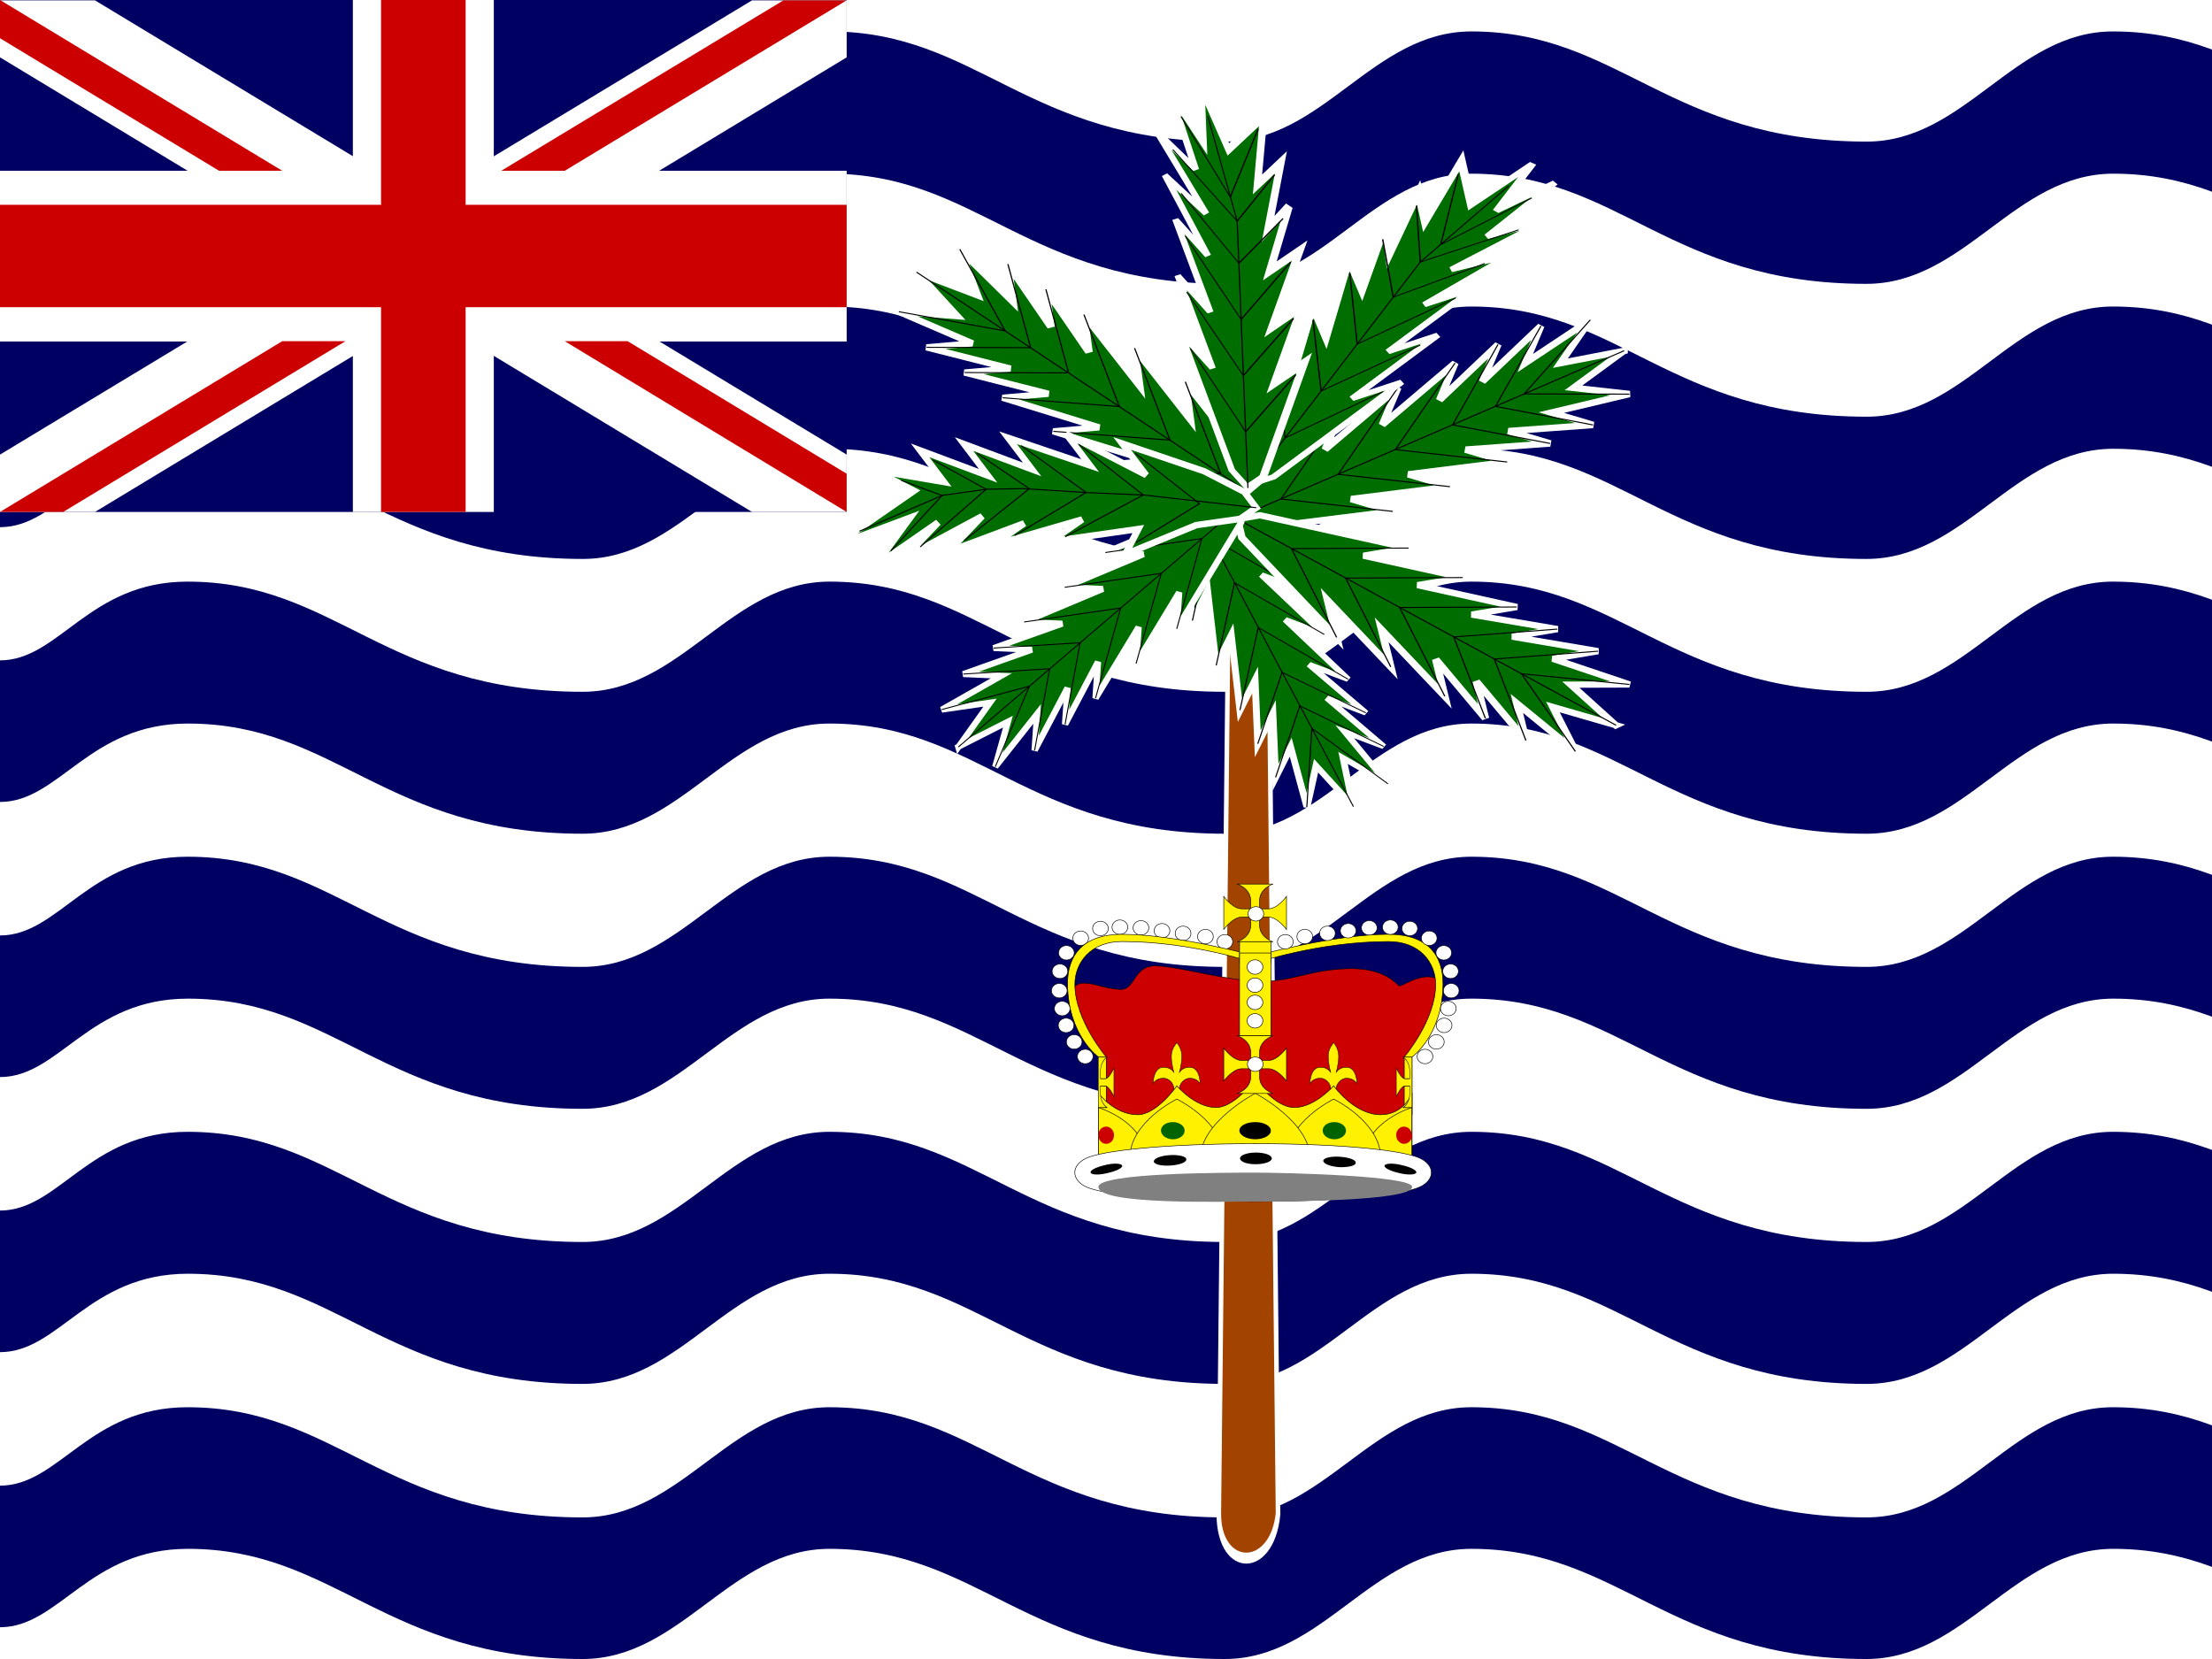
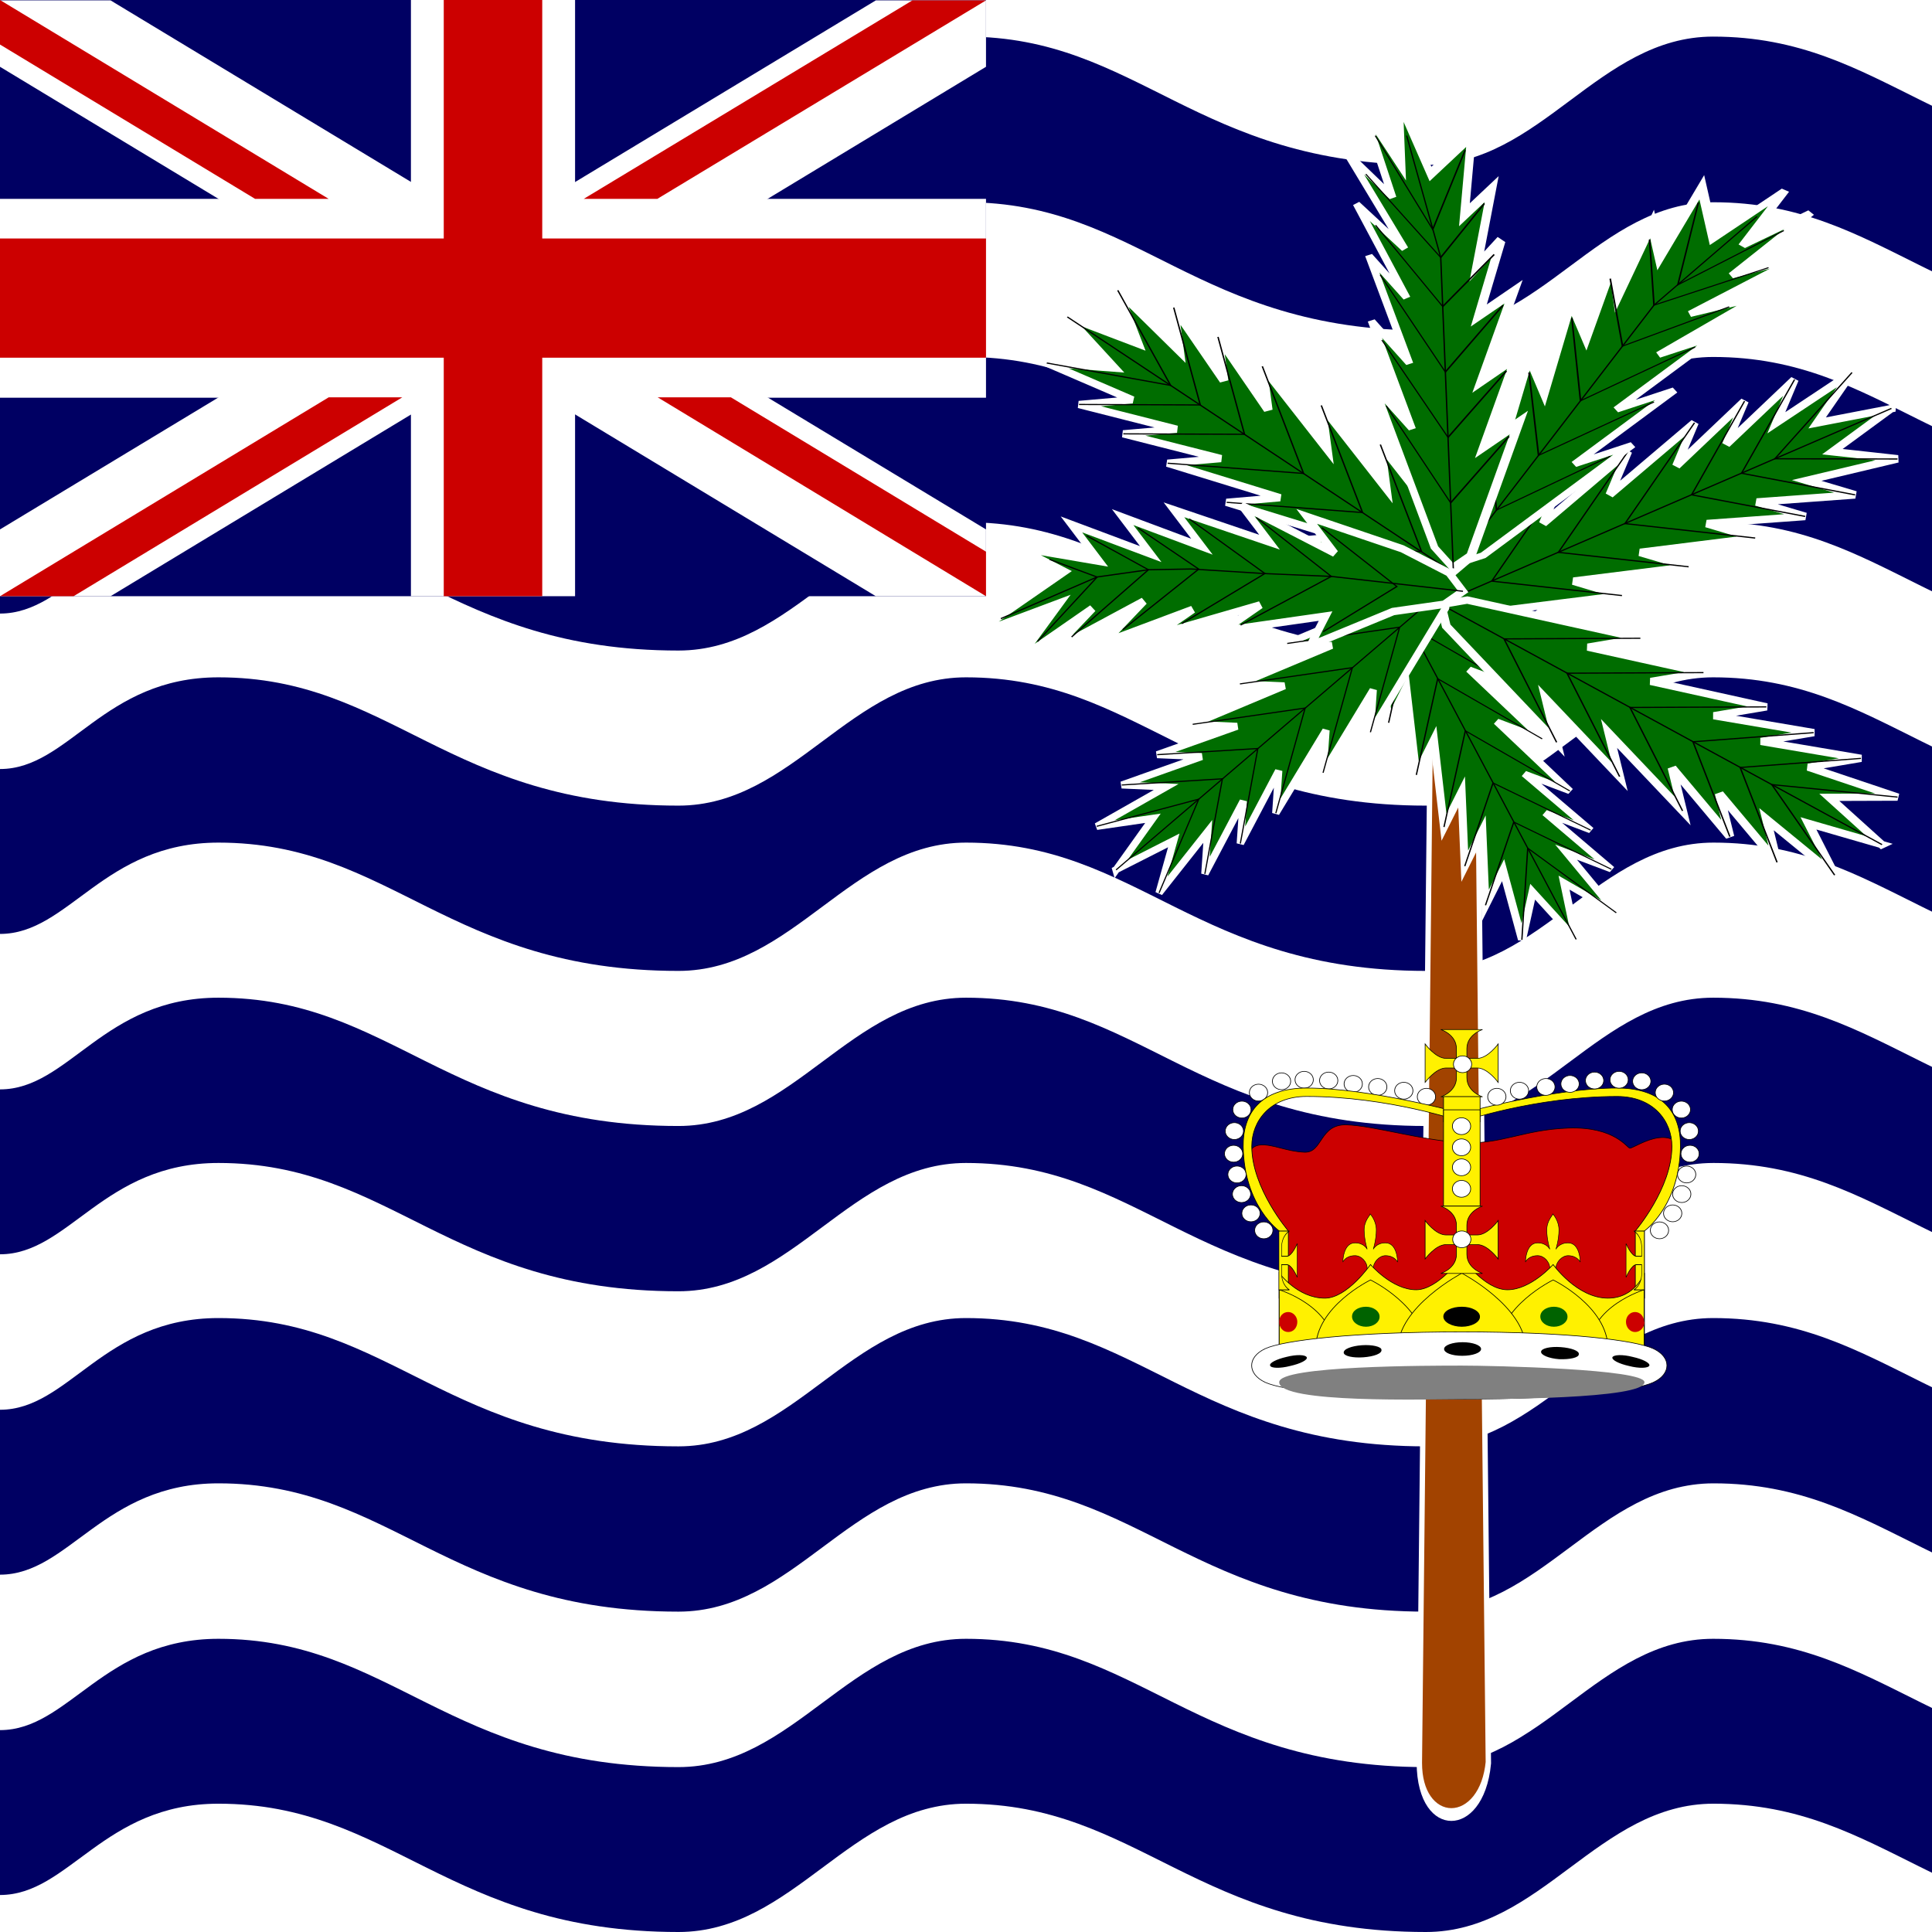
- <svg xmlns="http://www.w3.org/2000/svg" id="flag-icons-io" viewBox="0 0 640 480">
+ <svg xmlns="http://www.w3.org/2000/svg" id="flag-icons-io" viewBox="0 0 512 512">
  <defs>
    <clipPath id="io-a">
-       <path fill-opacity=".7" d="M0 0h682.7v512H0z" />
+       <path fill-opacity=".7" d="M0 0h512v512H0z" />
    </clipPath>
  </defs>
-   <g clip-path="url(#io-a)" transform="scale(.9375)">
-     <path fill="#fff" fill-rule="evenodd" d="M0 0h1024v512H0z" />
-     <path fill="#000063" fill-rule="evenodd" d="M1024 445.2c-11.5 7-21.3 23-51.8 23-61 0-76.2-33.9-122-33.9-30.4 0-45.6 34-76.1 34-61 0-76.2-34-122-34-30.4 0-45.6 34-76 34-61 0-76.3-34-122-34-30.5 0-45.7 34-76.2 34-61 0-76.2-34-121.9-34-30.5 0-45.7 34-76.2 34-61 0-76.2-34-121.9-34-30.5 0-39.6 24.2-57.9 24.2v43.7c18.3 0 27.4-24.2 58-24.2 45.6 0 60.9 34 121.8 34 30.5 0 45.7-34 76.2-34 45.7 0 61 34 122 34 30.4 0 45.6-34 76.1-34 45.7 0 61 34 121.9 34 30.5 0 45.7-34 76.2-34 45.7 0 61 34 121.9 34 30.5 0 45.7-34 76.2-34 45.7 0 61 34 121.9 34 30.5 0 40.3-9.6 51.8-16.5v-50.3zm0-84.9c-11.5 7-21.3 23-51.8 23-61 0-76.2-34-122-34-30.4 0-45.6 34-76.1 34-61 0-76.2-34-122-34-30.4 0-45.6 34-76 34-61 0-76.3-34-122-34-30.5 0-45.7 34-76.2 34-61 0-76.2-34-121.9-34-30.5 0-45.7 34-76.2 34-61 0-76.2-34-121.9-34-30.5 0-39.6 24.3-57.9 24.3v43.7c18.3 0 27.4-24.2 58-24.2 45.6 0 60.9 34 121.8 34 30.5 0 45.7-34 76.2-34 45.7 0 61 34 122 34 30.4 0 45.6-34 76.1-34 45.7 0 61 34 122 34 30.4 0 45.6-34 76.1-34 45.7 0 61 34 121.9 34 30.5 0 45.7-34 76.2-34 45.7 0 61 34 121.9 34 30.5 0 40.3-9.6 51.8-16.5v-50.3zm0-84.9c-11.5 7-21.3 23-51.8 23-61 0-76.2-34-122-34-30.4 0-45.6 34-76.1 34-61 0-76.2-34-122-34-30.4 0-45.6 34-76 34-61 0-76.3-34-122-34-30.5 0-45.7 34-76.2 34-61 0-76.2-34-121.9-34-30.5 0-45.7 34-76.2 34-61 0-76.2-34-121.9-34-30.5 0-39.6 24.3-57.9 24.3v43.7c18.3 0 27.4-24.2 58-24.2 45.6 0 60.9 34 121.8 34 30.5 0 45.7-34 76.2-34 45.7 0 61 34 122 34 30.4 0 45.6-34 76.1-34 45.7 0 61 34 122 34 30.4 0 45.6-34 76.1-34 45.7 0 61 34 121.9 34 30.5 0 45.7-34 76.2-34 45.7 0 61 34 121.9 34 30.5 0 40.3-9.7 51.8-16.6v-50.2zm0-84.9c-11.5 6.9-21.3 23-51.8 23-61 0-76.2-34-122-34-30.4 0-45.6 34-76.1 34-61 0-76.2-34-122-34-30.4 0-45.6 34-76 34-61 0-76.3-34-122-34-30.5 0-45.7 34-76.2 34-61 0-76.2-34-121.9-34-30.5 0-45.7 34-76.2 34-61 0-76.2-34-121.9-34-30.5 0-39.6 24.3-57.9 24.3v43.7c18.3 0 27.4-24.2 58-24.2 45.6 0 60.9 34 121.8 34 30.5 0 45.7-34 76.2-34 45.7 0 61 34 122 34 30.4 0 45.6-34 76.1-34 45.7 0 61 34 122 34 30.4 0 45.6-34 76.1-34 45.7 0 61 34 121.9 34 30.5 0 45.7-34 76.2-34 45.7 0 61 34 121.9 34 30.5 0 40.3-9.7 51.8-16.6v-50.2zm0-85c-11.5 7-21.3 23.1-51.8 23.1-61 0-76.2-34-122-34-30.4 0-45.6 34-76.1 34-61 0-76.2-34-122-34-30.4 0-45.6 34-76 34-61 0-76.3-34-122-34-30.5 0-45.7 34-76.2 34-61 0-76.2-34-121.9-34-30.5 0-45.7 34-76.2 34-61 0-76.2-34-121.9-34C27.4 94.7 18.3 119 0 119v43.7c18.3 0 27.4-24.2 57.9-24.2 45.7 0 61 34 122 34 30.4 0 45.6-34 76.1-34 45.7 0 61 34 122 34 30.4 0 45.6-34 76-34 45.8 0 61 34 122 34 30.5 0 45.7-34 76.2-34 45.7 0 61 34 121.9 34 30.5 0 45.7-34 76.2-34 45.7 0 61 34 121.9 34 30.4 0 40.3-9.7 51.8-16.6v-50.2zm0-84.8c-11.5 6.9-21.3 23-51.8 23-61 0-76.2-34-122-34-30.4 0-45.6 34-76.1 34-61 0-76.2-34-122-34-30.4 0-45.6 34-76 34-61 0-76.3-34-122-34-30.5 0-45.7 34-76.2 34-61 0-76.2-34-121.9-34-30.5 0-45.7 34-76.2 34-61 0-76.2-34-121.9-34C27.4 9.7 18.3 34 0 34v43.8c18.3 0 27.4-24.2 57.9-24.2 45.7 0 61 34 122 34 30.4 0 45.6-34 76.1-34 45.7 0 61 34 122 34 30.4 0 45.6-34 76-34 45.8 0 61 34 122 34 30.5 0 45.7-34 76.2-34 45.7 0 61 34 121.9 34 30.5 0 45.7-34 76.2-34 45.7 0 61 34 121.9 34 30.4 0 40.3-9.7 51.8-16.6V20.7z" />
-     <path fill="#000063" fill-rule="evenodd" d="M0 0h261.3v158H0z" />
+   <g clip-path="url(#io-a)">
+     <g fill-rule="evenodd">
+       <path fill="#fff" d="M0 0h1024v512H0z" />
+       <path fill="#000063" d="M1024 445.2c-11.5 7-21.3 23-51.8 23-61 0-76.2-33.9-122-33.9-30.4 0-45.6 34-76.1 34-61 0-76.2-34-122-34-30.4 0-45.6 34-76.1 34-61 0-76.2-34-122-34-30.4 0-45.6 34-76.1 34-61 0-76.2-34-121.9-34-30.5 0-45.7 34-76.2 34-61 0-76.2-34-121.9-34-30.5 0-39.6 24.2-57.9 24.2v43.7c18.3 0 27.4-24.2 57.9-24.2 45.7 0 61 34 121.9 34 30.5 0 45.7-34 76.2-34 45.7 0 61 34 121.9 34 30.5 0 45.7-34 76.2-34 45.7 0 61 34 121.9 34 30.5 0 45.7-34 76.2-34 45.7 0 61 34 121.9 34 30.4 0 45.7-34 76.2-34 45.7 0 61 34 121.9 34 30.4 0 40.3-9.6 51.8-16.5v-50.3zm0-84.9c-11.5 7-21.3 23-51.8 23-61 0-76.2-34-122-34-30.4 0-45.6 34-76.1 34-61 0-76.2-34-122-34-30.4 0-45.6 34-76.1 34-61 0-76.2-34-122-34-30.4 0-45.6 34-76.1 34-61 0-76.2-34-121.9-34-30.5 0-45.7 34-76.2 34-61 0-76.2-34-121.9-34-30.5 0-39.6 24.3-57.9 24.3v43.7c18.3 0 27.4-24.2 57.9-24.2 45.7 0 61 34 121.9 34 30.5 0 45.7-34 76.2-34 45.7 0 61 34 121.9 34 30.5 0 45.7-34 76.2-34 45.7 0 61 34 121.9 34 30.5 0 45.7-34 76.2-34 45.7 0 61 34 121.9 34 30.4 0 45.7-34 76.2-34 45.7 0 61 34 121.9 34 30.4 0 40.3-9.6 51.8-16.5v-50.3zm0-84.9c-11.5 7-21.3 23-51.8 23-61 0-76.2-34-122-34-30.4 0-45.6 34-76.1 34-61 0-76.2-34-122-34-30.4 0-45.6 34-76.1 34-61 0-76.2-34-122-34-30.4 0-45.6 34-76.1 34-61 0-76.2-34-121.9-34-30.5 0-45.7 34-76.2 34-61 0-76.2-34-121.9-34-30.5 0-39.6 24.3-57.9 24.3v43.7c18.3 0 27.4-24.2 57.9-24.2 45.7 0 61 34 121.9 34 30.5 0 45.7-34 76.2-34 45.7 0 61 34 121.9 34 30.5 0 45.7-34 76.2-34 45.7 0 61 34 121.9 34 30.5 0 45.7-34 76.2-34 45.7 0 61 34 121.9 34 30.4 0 45.7-34 76.2-34 45.7 0 61 34 121.9 34 30.4 0 40.3-9.7 51.8-16.6v-50.2zm0-85c-11.5 7-21.3 23.1-51.8 23.1-61 0-76.2-34-122-34-30.4 0-45.6 34-76.1 34-61 0-76.2-34-122-34-30.4 0-45.6 34-76.1 34-61 0-76.2-34-122-34-30.4 0-45.6 34-76.1 34-61 0-76.2-34-121.9-34-30.5 0-45.7 34-76.2 34-61 0-76.2-34-121.9-34-30.5 0-39.6 24.3-57.9 24.3v43.7c18.3 0 27.4-24.2 57.9-24.2 45.7 0 61 34 121.9 34 30.5 0 45.7-34 76.2-34 45.7 0 61 34 121.9 34 30.5 0 45.7-34 76.2-34 45.7 0 61 34 121.9 34 30.5 0 45.7-34 76.2-34 45.7 0 61 34 121.9 34 30.4 0 45.7-34 76.2-34 45.7 0 61 34 121.9 34 30.4 0 40.3-9.7 51.8-16.6v-50.2zm0-84.8c-11.5 6.9-21.3 23-51.8 23-61 0-76.2-34-122-34-30.4 0-45.6 34-76.1 34-61 0-76.2-34-122-34-30.4 0-45.6 34-76.1 34-61 0-76.2-34-122-34-30.4 0-45.6 34-76.1 34-61 0-76.2-34-121.9-34-30.5 0-45.7 34-76.2 34-61 0-76.2-34-121.9-34-30.5 0-39.6 24.2-57.9 24.2v43.8c18.3 0 27.4-24.2 57.9-24.2 45.7 0 61 34 121.9 34 30.5 0 45.7-34 76.2-34 45.7 0 61 34 121.9 34 30.5 0 45.7-34 76.2-34 45.7 0 61 34 121.9 34 30.5 0 45.7-34 76.2-34 45.7 0 61 34 121.9 34 30.4 0 45.7-34 76.2-34 45.7 0 61 34 121.9 34 30.4 0 40.3-9.7 51.8-16.6v-50.2zm0-85c-11.5 7-21.3 23.1-51.8 23.1-61 0-76.2-34-122-34-30.4 0-45.6 34-76.1 34-61 0-76.2-34-122-34-30.4 0-45.6 34-76.1 34-61 0-76.2-34-122-34-30.4 0-45.6 34-76.1 34-61 0-76.2-34-121.9-34-30.5 0-45.7 34-76.2 34-61 0-76.2-34-121.9-34C27.4 9.7 18.3 34 0 34v43.8c18.3 0 27.4-24.2 57.9-24.2 45.7 0 61 34 121.9 34 30.5 0 45.7-34 76.2-34 45.7 0 61 34 121.9 34 30.5 0 45.7-34 76.2-34 45.7 0 61 34 121.9 34 30.5 0 45.7-34 76.2-34 45.7 0 61 34 121.9 34 30.4 0 45.7-34 76.2-34 45.7 0 61 34 121.9 34 30.4 0 40.3-9.7 51.8-16.6V20.7z" />
+     </g>
    <g stroke-width="1pt">
+       <path fill="#000063" fill-rule="evenodd" d="M0 0h261.3v158H0z" />
      <path fill="#fff" d="M0 0v17.7L232.1 158h29.2v-17.7L29.3.1H0zm261.3 0v17.7L29.3 158H0v-17.7L232.1.1h29.2z" />
      <path fill="#fff" d="M108.9 0v158h43.5V0H109zM0 52.8v52.6h261.3V52.7H0z" />
-       <path fill="#c00" d="M0 63.2v31.6h261.3V63.2H0zM117.6 0v158h26.1V0h-26.1zM0 158l87.1-52.7h19.5L19.5 158H0zM0 0l87.1 52.7H67.6L0 11.8V.1zm154.7 52.7L241.8.1h19.5l-87 52.6h-19.6zM261.3 158l-87-52.7h19.4l67.6 40.9V158z" />
+       <path fill="#c00" d="M0 63.2v31.6h261.3V63.2H0zM117.6 0v158h26.1V0h-26.1zM0 158l87.1-52.7h19.5L19.5 158H0zM0 0l87.1 52.7H67.6L0 11.8V.1zm154.7 52.7L241.8.1h19.5l-87.1 52.6h-19.5zM261.3 158l-87-52.7h19.4l67.6 40.9V158z" />
    </g>
    <path fill="#a24300" fill-rule="evenodd" stroke="#fff" stroke-width="6.9" d="m815-301.2-17.8 708.7c0 37.3 80.1 37.3 88.6 0l-17.7-708.7H815z" transform="matrix(.2064 0 0 .4902 211.6 267.4)" />
    <path fill="#006d00" fill-rule="evenodd" stroke="#fff" stroke-width="8.3" d="m496 549.2 17.8 70.9 35.4-53.2-17.7 88.6 35.4-35.4-35.4 88.6 35.4-35.5-35.4 88.6 35.4-35.4-35.4 106.3 35.4-35.5-35.4 106.3 35.4-35.4-35.4 106.3-17.7 53.2-17.7 17.7-17.8-17.7-17.7-53.2-35.4-106.3 35.4 35.4-35.4-106.3 35.4 35.5-35.4-106.3 35.4 35.4-35.4-88.6 35.4 35.5-35.4-88.6 35.4 35.4L443 567l35.4 53.2 17.8-70.9z" transform="matrix(-.2354 .06743 -.1035 -.19501 591.3 322.6)" />
    <path fill="none" stroke="#000" stroke-width="1pt" d="M496 549.2v496m-70.8-177 70.9 106.2 70.8-106.3" transform="matrix(-.2354 .06743 -.1035 -.19501 591.3 322.6)" />
    <path fill="none" stroke="#000" stroke-width="1pt" d="m425.2 797.2 70.9 106.3 70.8-106.3" transform="matrix(-.2354 .06743 -.1035 -.19501 591.3 322.6)" />
    <path fill="none" stroke="#000" stroke-width="1pt" d="m425.2 726.4 70.9 106.3 70.8-106.3" transform="matrix(-.2354 .06743 -.1035 -.19501 591.3 322.6)" />
    <path fill="none" stroke="#000" stroke-width="1pt" d="m425.2 673.2 70.9 88.6 70.8-88.6" transform="matrix(-.2354 .06743 -.1035 -.19501 591.3 322.6)" />
    <path fill="none" stroke="#000" stroke-width="1pt" d="m425.2 620 70.9 88.7 70.8-88.6" transform="matrix(-.2354 .06743 -.1035 -.19501 591.3 322.6)" />
    <path fill="none" stroke="#000" stroke-width="1pt" d="m443 567 53 106.2L549.3 567" transform="matrix(-.2354 .06743 -.1035 -.19501 591.3 322.6)" />
    <path fill="#006d00" fill-rule="evenodd" stroke="#fff" stroke-width="8.3" d="m496 549.2 17.8 70.9 35.4-53.2-17.7 88.6 35.4-35.4-35.4 88.6 35.4-35.5-35.4 88.6 35.4-35.4-35.4 106.3 35.4-35.5-35.4 106.3 35.4-35.4-35.4 106.3-17.7 53.2-17.7 17.7-17.8-17.7-17.7-53.2-35.4-106.3 35.4 35.4-35.4-106.3 35.4 35.5-35.4-106.3 35.4 35.4-35.4-88.6 35.4 35.5-35.4-88.6 35.4 35.4L443 567l35.4 53.2 17.8-70.9z" transform="matrix(.17703 -.18126 .22077 .14638 73.8 93.5)" />
    <path fill="none" stroke="#000" stroke-width="1pt" d="M496 549.2v496m-70.8-177 70.9 106.2 70.8-106.3" transform="matrix(.17703 -.18126 .22077 .14638 73.8 93.5)" />
    <path fill="none" stroke="#000" stroke-width="1pt" d="m425.2 797.2 70.9 106.3 70.8-106.3" transform="matrix(.17703 -.18126 .22077 .14638 73.8 93.5)" />
    <path fill="none" stroke="#000" stroke-width="1pt" d="m425.2 726.4 70.9 106.3 70.8-106.3" transform="matrix(.17703 -.18126 .22077 .14638 73.8 93.5)" />
    <path fill="none" stroke="#000" stroke-width="1pt" d="m425.2 673.2 70.9 88.6 70.8-88.6" transform="matrix(.17703 -.18126 .22077 .14638 73.8 93.5)" />
    <path fill="none" stroke="#000" stroke-width="1pt" d="m425.2 620 70.9 88.7 70.8-88.6" transform="matrix(.17703 -.18126 .22077 .14638 73.8 93.5)" />
    <path fill="none" stroke="#000" stroke-width="1pt" d="m443 567 53 106.2L549.3 567" transform="matrix(.17703 -.18126 .22077 .14638 73.8 93.5)" />
    <path fill="#006d00" fill-rule="evenodd" stroke="#fff" stroke-width="8.3" d="m496 549.2 17.8 70.9 35.4-53.2-17.7 88.6 35.4-35.4-35.4 88.6 35.4-35.5-35.4 88.6 35.4-35.4-35.4 106.3 35.4-35.5-35.4 106.3 35.4-35.4-35.4 106.3-17.7 53.2-17.7 17.7-17.8-17.7-17.7-53.2-35.4-106.3 35.4 35.4-35.4-106.3 35.4 35.5-35.4-106.3 35.4 35.4-35.4-88.6 35.4 35.5-35.4-88.6 35.4 35.4L443 567l35.4 53.2 17.8-70.9z" transform="matrix(.1135 .2156 -.24917 .1076 581.8 -57.8)" />
    <path fill="none" stroke="#000" stroke-width="1pt" d="M496 549.2v496m-70.8-177 70.9 106.2 70.8-106.3" transform="matrix(.1135 .2156 -.24917 .1076 581.8 -57.8)" />
    <path fill="none" stroke="#000" stroke-width="1pt" d="m425.2 797.2 70.9 106.3 70.8-106.3" transform="matrix(.1135 .2156 -.24917 .1076 581.8 -57.8)" />
    <path fill="none" stroke="#000" stroke-width="1pt" d="m425.2 726.4 70.9 106.3 70.8-106.3" transform="matrix(.1135 .2156 -.24917 .1076 581.8 -57.8)" />
    <path fill="none" stroke="#000" stroke-width="1pt" d="m425.2 673.2 70.9 88.6 70.8-88.6" transform="matrix(.1135 .2156 -.24917 .1076 581.8 -57.8)" />
    <path fill="none" stroke="#000" stroke-width="1pt" d="m425.2 620 70.9 88.7 70.8-88.6" transform="matrix(.1135 .2156 -.24917 .1076 581.8 -57.8)" />
    <path fill="none" stroke="#000" stroke-width="1pt" d="m443 567 53 106.2L549.3 567" transform="matrix(.1135 .2156 -.24917 .1076 581.8 -57.8)" />
    <path fill="#006d00" fill-rule="evenodd" stroke="#fff" stroke-width="8.3" d="m496 549.2 17.8 70.9 35.4-53.2-17.7 88.6 35.4-35.4-35.4 88.6 35.4-35.5-35.4 88.6 35.4-35.4-35.4 106.3 35.4-35.5-35.4 106.3 35.4-35.4-35.4 106.3-17.7 53.2-17.7 17.7-17.8-17.7-17.7-53.2-35.4-106.3 35.4 35.4-35.4-106.3 35.4 35.5-35.4-106.3 35.4 35.4-35.4-88.6 35.4 35.5-35.4-88.6 35.4 35.4L443 567l35.4 53.2 17.8-70.9z" transform="matrix(-.15682 .19451 -.23555 -.12827 705.9 197.8)" />
    <path fill="none" stroke="#000" stroke-width="1pt" d="M496 549.2v496m-70.8-177 70.9 106.2 70.8-106.3" transform="matrix(-.15682 .19451 -.23555 -.12827 705.9 197.8)" />
    <path fill="none" stroke="#000" stroke-width="1pt" d="m425.2 797.2 70.9 106.3 70.8-106.3" transform="matrix(-.15682 .19451 -.23555 -.12827 705.9 197.8)" />
    <path fill="none" stroke="#000" stroke-width="1pt" d="m425.2 726.4 70.9 106.3 70.8-106.3" transform="matrix(-.15682 .19451 -.23555 -.12827 705.9 197.8)" />
    <path fill="none" stroke="#000" stroke-width="1pt" d="m425.2 673.2 70.9 88.6 70.8-88.6" transform="matrix(-.15682 .19451 -.23555 -.12827 705.9 197.8)" />
    <path fill="none" stroke="#000" stroke-width="1pt" d="m425.2 620 70.9 88.7 70.8-88.6" transform="matrix(-.15682 .19451 -.23555 -.12827 705.9 197.8)" />
    <path fill="none" stroke="#000" stroke-width="1pt" d="m443 567 53 106.2L549.3 567" transform="matrix(-.15682 .19451 -.23555 -.12827 705.9 197.8)" />
    <path fill="#006d00" fill-rule="evenodd" stroke="#fff" stroke-width="8.3" d="m496 549.2 17.8 70.9 35.4-53.2-17.7 88.6 35.4-35.4-35.4 88.6 35.4-35.5-35.4 88.6 35.4-35.4-35.4 106.3 35.4-35.5-35.4 106.3 35.4-35.4-35.4 106.3-17.7 53.2-17.7 17.7-17.8-17.7-17.7-53.2-35.4-106.3 35.4 35.4-35.4-106.3 35.4 35.5-35.4-106.3 35.4 35.4-35.4-88.6 35.4 35.5-35.4-88.6 35.4 35.4L443 567l35.4 53.2 17.8-70.9z" transform="matrix(-.15547 -.16616 .17678 -.15123 275.8 396)" />
    <path fill="none" stroke="#000" stroke-width="1pt" d="M496 549.2v496m-70.8-177 70.9 106.2 70.8-106.3" transform="matrix(-.15547 -.16616 .17678 -.15123 275.8 396)" />
    <path fill="none" stroke="#000" stroke-width="1pt" d="m425.2 797.2 70.9 106.3 70.8-106.3" transform="matrix(-.15547 -.16616 .17678 -.15123 275.8 396)" />
    <path fill="none" stroke="#000" stroke-width="1pt" d="m425.2 726.4 70.9 106.3 70.8-106.3" transform="matrix(-.15547 -.16616 .17678 -.15123 275.8 396)" />
    <path fill="none" stroke="#000" stroke-width="1pt" d="m425.2 673.2 70.9 88.6 70.8-88.6" transform="matrix(-.15547 -.16616 .17678 -.15123 275.8 396)" />
    <path fill="none" stroke="#000" stroke-width="1pt" d="m425.2 620 70.9 88.7 70.8-88.6" transform="matrix(-.15547 -.16616 .17678 -.15123 275.8 396)" />
    <path fill="none" stroke="#000" stroke-width="1pt" d="m443 567 53 106.2L549.3 567" transform="matrix(-.15547 -.16616 .17678 -.15123 275.8 396)" />
    <path fill="#006d00" fill-rule="evenodd" stroke="#fff" stroke-width="8.3" d="m460.6 549.2 28.7 70.9 42.2-53.2-10.2 88.6 28-35.4-17.8 88.6 25.2-35.5-25.2 88.6 35.4-35.4-35.4 106.3 35.4-35.5-35.4 106.3 35.4-35.4-35.4 106.3-17.7 53.2-17.7 17.7-17.8-17.7-17.7-53.2-35.4-106.3 35.4 35.4-35.4-106.3 35.4 35.5-35.4-106.3 35.4 35.4-45.6-88.6 45.6 35.5-53.1-88.6 43 35.4-25.3-88.6 35.4 53.2v-70.9z" transform="matrix(-.27108 -.06397 -.15704 .20433 684.1 -32.2)" />
    <path fill="none" stroke="#000" stroke-width="1pt" d="m467.2 584.6 28.9 124v336.7" transform="matrix(-.27108 -.06397 -.15704 .20433 684.1 -32.2)" />
    <path fill="none" stroke="#000" stroke-width="1pt" d="m436.2 885.8 59.9 88.6 60.6-88.6" transform="matrix(-.27108 -.06397 -.15704 .20433 684.1 -32.2)" />
    <path fill="none" stroke="#000" stroke-width="1pt" d="m434.5 815 61.6 88.5 60.6-88.5" transform="matrix(-.27108 -.06397 -.15704 .20433 684.1 -32.2)" />
    <path fill="none" stroke="#000" stroke-width="1pt" d="m435.4 744.1 60.7 88.6 59.8-88.6" transform="matrix(-.27108 -.06397 -.15704 .20433 684.1 -32.2)" />
    <path fill="none" stroke="#000" stroke-width="1pt" d="m432.8 691 63.3 70.8 53.1-70.9" transform="matrix(-.27108 -.06397 -.15704 .20433 684.1 -32.2)" />
    <path fill="none" stroke="#000" stroke-width="1pt" d="m425.2 637.8 70.9 70.9 45.4-70.9" transform="matrix(-.27108 -.06397 -.15704 .20433 684.1 -32.2)" />
    <path fill="none" stroke="#000" stroke-width="1pt" d="m436.1 593.2 53.2 87 35.3-95.6" transform="matrix(-.27108 -.06397 -.15704 .20433 684.1 -32.2)" />
    <path fill="#006d00" fill-rule="evenodd" stroke="#fff" stroke-width="8.3" d="m460.6 549.2 28.7 70.9 42.2-53.2-10.2 88.6 28-35.4-17.8 88.6 25.2-35.5-25.2 88.6 35.4-35.4-35.4 106.3 35.4-35.5-35.4 106.3 35.4-35.4-35.4 106.3-17.7 53.2-17.7 17.7-17.8-17.7-17.7-53.2-35.4-106.3 35.4 35.4-35.4-106.3 35.4 35.5-35.4-106.3 35.4 35.4-45.6-88.6 45.6 35.5-53.1-88.6 43 35.4-25.3-88.6 35.4 53.2v-70.9z" transform="matrix(.27011 .06695 .00989 .24471 240.8 -138.4)" />
    <path fill="none" stroke="#000" stroke-width="1pt" d="m467.2 584.6 28.9 124v336.7" transform="matrix(.27011 .06695 .00989 .24471 240.8 -138.4)" />
    <path fill="none" stroke="#000" stroke-width="1pt" d="m436.2 885.8 59.9 88.6 60.6-88.6" transform="matrix(.27011 .06695 .00989 .24471 240.8 -138.4)" />
    <path fill="none" stroke="#000" stroke-width="1pt" d="m434.5 815 61.6 88.5 60.6-88.5" transform="matrix(.27011 .06695 .00989 .24471 240.8 -138.4)" />
    <path fill="none" stroke="#000" stroke-width="1pt" d="m435.4 744.1 60.7 88.6 59.8-88.6" transform="matrix(.27011 .06695 .00989 .24471 240.8 -138.4)" />
    <path fill="none" stroke="#000" stroke-width="1pt" d="m432.8 691 63.3 70.8 53.1-70.9" transform="matrix(.27011 .06695 .00989 .24471 240.8 -138.4)" />
    <path fill="none" stroke="#000" stroke-width="1pt" d="m425.2 637.8 70.9 70.9 45.4-70.9" transform="matrix(.27011 .06695 .00989 .24471 240.8 -138.4)" />
    <path fill="none" stroke="#000" stroke-width="1pt" d="m436.1 593.2 53.2 87 35.3-95.6" transform="matrix(.27011 .06695 .00989 .24471 240.8 -138.4)" />
    <path fill="#006d00" fill-rule="evenodd" stroke="#fff" stroke-width="8.3" d="m354.3 531.5 88.6 88.6 17.7-53.2v88.6l35.5-35.4-17.8 88.6 35.5-35.5-17.7 88.6 35.4-35.4-17.7 106.3 35.4-35.4-35.4 106.3 35.4-35.5-17.7 106.3-17.7 53.2-17.7 17.7-17.8-17.7-17.7-53.2-53.1-82.3 35.4 11.5-35.4-106.3 35.4 35.4-53.1-106.3 35.4 35.4-53.2-88.6 53.2 35.5-70.9-88.6 53.2 35.4-70.9-70.8 70.9 35.4-53.2-88.6z" transform="matrix(.03453 -.23456 .24402 .04167 115.5 229.5)" />
    <path fill="none" stroke="#000" stroke-width="1pt" d="m379 560 64 95.5 17.6 53.2 8.9 45.2 8.8 78.8 9.4 70.9 8.4 141.7" transform="matrix(.03453 -.23456 .24402 .04167 115.5 229.5)" />
    <path fill="none" stroke="#000" stroke-width="1pt" d="m425.2 903.5 63.7 71 50.7-88.7" transform="matrix(.03453 -.23456 .24402 .04167 115.5 229.5)" />
    <path fill="none" stroke="#000" stroke-width="1pt" d="m417 815 70.7 88.5 50.7-88.5" transform="matrix(.03453 -.23456 .24402 .04167 115.5 229.5)" />
    <path fill="none" stroke="#000" stroke-width="1pt" d="m407.5 752.4 70.9 80.3 45.9-88.6M372.1 637.8l88.5 70.9 25.9-70.9" transform="matrix(.03453 -.23456 .24402 .04167 115.5 229.5)" />
    <path fill="none" stroke="#000" stroke-width="1pt" d="m360.6 602.4 82.3 53.1 10.5-53.1m-63.6 88.5 81 71 34-71" transform="matrix(.03453 -.23456 .24402 .04167 115.5 229.5)" />
    <g fill-rule="evenodd">
      <path fill="#c00" stroke="#000" stroke-width="1pt" d="m541.5 1173.3-1.7-229.1-61.1-107c-15.3-52.6-7.8-78 17-79.8 24.7-1.6 49.2 13.6 84.8 15.3 35.6 1.7 28.9-59.4 81.5-57.7 52.6 1.7 144.3 32.3 222.3 37.4 78.1 5 118.8-27.2 208.8-30.6 90-3.4 113.7 42.4 118.8 42.4s30.6-18.6 56-22c25.5-3.4 34 10.2 34 10.2s-1.7 57.7-13.6 91.6c-11.9 34-54.3 90-56 90-1.7 0-15.3 249.5-15.3 251.2 0 1.7-675.5-6.8-675.5-11.9z" transform="matrix(.13659 0 0 .12573 266.4 208.2)" />
      <g stroke="#000" stroke-width="1pt">
        <path fill="#fff100" d="M531.5 584.6s-68-52-69.8-177.1c-1-72 34.4-124 123-124 124 0 301.1 53.1 301.1 53.1v17.7s-141.7-53.1-301.2-53.1c-70.8 0-106.3 52-106.3 105.2 0 88.6 71 178.3 71 178.3v141.7h-17.8V584.6z" transform="matrix(-.13659 0 0 .12573 508.4 252.7)" />
        <path fill="#fff" d="M478.4 549.2a17.7 17.7 0 1 1-35.5 0 17.7 17.7 0 0 1 35.5 0z" transform="matrix(-.13659 0 0 .12573 506.2 252.5)" />
        <path fill="#fff" d="M478.4 549.2a17.7 17.7 0 1 1-35.5 0 17.7 17.7 0 0 1 35.5 0z" transform="matrix(-.13659 0 0 .12573 508.6 247.4)" />
        <path fill="#fff" d="M478.4 549.2a17.7 17.7 0 1 1-35.5 0 17.7 17.7 0 0 1 35.5 0z" transform="matrix(-.13659 0 0 .12573 509.9 242.2)" />
        <path fill="#fff" d="M478.4 549.2a17.7 17.7 0 1 1-35.5 0 17.7 17.7 0 0 1 35.5 0z" transform="matrix(-.13659 0 0 .12573 510.8 236.7)" />
        <path fill="#fff" d="M478.4 549.2a17.7 17.7 0 1 1-35.5 0 17.7 17.7 0 0 1 35.5 0z" transform="matrix(-.13659 0 0 .12573 510.6 230.7)" />
        <path fill="#fff" d="M478.4 549.2a17.7 17.7 0 1 1-35.5 0 17.7 17.7 0 0 1 35.5 0z" transform="matrix(-.13659 0 0 .12573 502.7 257)" />
        <path fill="#fff" d="M478.4 549.2a17.7 17.7 0 1 1-35.5 0 17.7 17.7 0 0 1 35.5 0z" transform="matrix(-.13659 0 0 .12573 508.5 225)" />
        <path fill="#fff" d="M478.4 549.2a17.7 17.7 0 1 1-35.5 0 17.7 17.7 0 0 1 35.5 0z" transform="matrix(-.13659 0 0 .12573 504 220.5)" />
        <path fill="#fff" d="M478.4 549.2a17.7 17.7 0 1 1-35.5 0 17.7 17.7 0 0 1 35.5 0z" transform="matrix(-.13659 0 0 .12573 498 217.5)" />
        <path fill="#fff" d="M478.4 549.2a17.7 17.7 0 1 1-35.5 0 17.7 17.7 0 0 1 35.5 0z" transform="matrix(-.13659 0 0 .12573 492 217.1)" />
        <path fill="#fff" d="M478.4 549.2a17.7 17.7 0 1 1-35.5 0 17.7 17.7 0 0 1 35.5 0z" transform="matrix(-.13659 0 0 .12573 485.5 217.3)" />
        <path fill="#fff" d="M478.4 549.2a17.7 17.7 0 1 1-35.5 0 17.7 17.7 0 0 1 35.5 0z" transform="matrix(-.13659 0 0 .12573 479 218.2)" />
        <path fill="#fff" d="M478.4 549.2a17.7 17.7 0 1 1-35.5 0 17.7 17.7 0 0 1 35.5 0z" transform="matrix(-.13659 0 0 .12573 472.6 219)" />
        <path fill="#fff" d="M478.4 549.2a17.7 17.7 0 1 1-35.5 0 17.7 17.7 0 0 1 35.5 0z" transform="matrix(-.13659 0 0 .12573 465.6 220)" />
        <path fill="#fff" d="M478.4 549.2a17.7 17.7 0 1 1-35.5 0 17.7 17.7 0 0 1 35.5 0z" transform="matrix(-.13659 0 0 .12573 459.6 221.6)" />
      </g>
      <path fill="#fff" stroke="#000" stroke-width="1pt" d="M478.4 549.2a17.7 17.7 0 1 1-35.5 0 17.7 17.7 0 0 1 35.5 0z" transform="matrix(.13659 0 0 .12573 268.6 252.5)" />
      <path fill="#fff" stroke="#000" stroke-width="1pt" d="M478.4 549.2a17.7 17.7 0 1 1-35.5 0 17.7 17.7 0 0 1 35.5 0z" transform="matrix(.13659 0 0 .12573 266.1 247.4)" />
      <path fill="#fff" stroke="#000" stroke-width="1pt" d="M478.4 549.2a17.7 17.7 0 1 1-35.5 0 17.7 17.7 0 0 1 35.5 0z" transform="matrix(.13659 0 0 .12573 264.9 242.2)" />
      <path fill="#fff" stroke="#000" stroke-width="1pt" d="M478.4 549.2a17.7 17.7 0 1 1-35.5 0 17.7 17.7 0 0 1 35.5 0z" transform="matrix(.13659 0 0 .12573 264 236.7)" />
      <path fill="#fff" stroke="#000" stroke-width="1pt" d="M478.4 549.2a17.7 17.7 0 1 1-35.5 0 17.7 17.7 0 0 1 35.5 0z" transform="matrix(.13659 0 0 .12573 264.2 230.7)" />
      <path fill="#fff" stroke="#000" stroke-width="1pt" d="M478.4 549.2a17.7 17.7 0 1 1-35.5 0 17.7 17.7 0 0 1 35.5 0z" transform="matrix(.13659 0 0 .12573 266.2 225)" />
      <path fill="#fff" stroke="#000" stroke-width="1pt" d="M478.4 549.2a17.7 17.7 0 1 1-35.5 0 17.7 17.7 0 0 1 35.5 0z" transform="matrix(.13659 0 0 .12573 270.6 220.5)" />
      <path fill="#fff" stroke="#000" stroke-width="1pt" d="M478.4 549.2a17.7 17.7 0 1 1-35.5 0 17.7 17.7 0 0 1 35.5 0z" transform="matrix(.13659 0 0 .12573 276.7 217.5)" />
      <path fill="#fff" stroke="#000" stroke-width="1pt" d="M478.4 549.2a17.7 17.7 0 1 1-35.5 0 17.7 17.7 0 0 1 35.5 0z" transform="matrix(.13659 0 0 .12573 282.7 217.1)" />
      <path fill="#fff" stroke="#000" stroke-width="1pt" d="M478.4 549.2a17.7 17.7 0 1 1-35.5 0 17.7 17.7 0 0 1 35.5 0z" transform="matrix(.13659 0 0 .12573 289.2 217.3)" />
      <path fill="#fff" stroke="#000" stroke-width="1pt" d="M478.4 549.2a17.7 17.7 0 1 1-35.5 0 17.7 17.7 0 0 1 35.5 0z" transform="matrix(.13659 0 0 .12573 295.7 218.2)" />
      <path fill="#fff" stroke="#000" stroke-width="1pt" d="M478.4 549.2a17.7 17.7 0 1 1-35.5 0 17.7 17.7 0 0 1 35.5 0z" transform="matrix(.13659 0 0 .12573 302.2 219)" />
      <path fill="#fff" stroke="#000" stroke-width="1pt" d="M478.4 549.2a17.7 17.7 0 1 1-35.5 0 17.7 17.7 0 0 1 35.5 0z" transform="matrix(.13659 0 0 .12573 309.1 220)" />
      <path fill="#fff" stroke="#000" stroke-width="1pt" d="M478.4 549.2a17.7 17.7 0 1 1-35.5 0 17.7 17.7 0 0 1 35.5 0z" transform="matrix(.13659 0 0 .12573 315.1 221.6)" />
      <path fill="#fff" stroke="#000" stroke-width="1pt" d="M478.4 549.2a17.7 17.7 0 1 1-35.5 0 17.7 17.7 0 0 1 35.5 0z" transform="matrix(.13659 0 0 .12573 272 257)" />
      <path fill="#fff100" stroke="#000" stroke-width="1pt" d="M531.5 584.6s-68-52-69.8-177.1c-1-72 34.4-124 123-124 124 0 301.1 53.1 301.1 53.1v17.7s-141.7-53.1-301.2-53.1c-70.8 0-106.3 52-106.3 105.2 0 88.6 71 178.3 71 178.3v141.7h-17.8V584.6z" transform="matrix(.13659 0 0 .12573 266.4 252.7)" />
      <path fill="#fff100" stroke="#000" stroke-width="3" d="M1240.2 531.5s15.3-35.4 70.9-35.4c37.8 0 70.8 35.4 70.8 70.8v70.9h35.5v-70.9c0-35.4 35.4-70.8 70.8-70.8 53.2 0 70.9 35.4 70.9 35.4s0-106.3-70.9-106.3c-53.1 0-70.8 35.4-70.8 35.4s17.7-53.1 17.7-106.3-35.4-88.6-35.4-88.6c0 6.8-35.5 35.5-35.5 88.6s17.7 106.3 17.7 106.3-17.7-35.4-70.8-35.4c-70.9 0-70.9 106.3-70.9 106.3z" transform="matrix(.04553 0 0 .0479 299.4 309)" />
      <path fill="#fff100" stroke="#000" stroke-width="3" d="M1240.2 531.5s15.3-35.4 70.9-35.4c37.8 0 70.8 35.4 70.8 70.8v70.9h35.5v-70.9c0-35.4 35.4-70.8 70.8-70.8 53.2 0 70.9 35.4 70.9 35.4s0-106.3-70.9-106.3c-53.1 0-70.8 35.4-70.8 35.4s17.7-53.1 17.7-106.3-35.4-88.6-35.4-88.6c0 6.8-35.5 35.5-35.5 88.6s17.7 106.3 17.7 106.3-17.7-35.4-70.8-35.4c-70.9 0-70.9 106.3-70.9 106.3z" transform="matrix(.04553 0 0 .0479 347.8 309)" />
      <path fill="#fff100" stroke="#000" stroke-width="1pt" d="M531.5 832.7V673.2s35.4 53.2 88.6 53.2c43.5 0 88.6-70.9 88.6-70.9s41.5 53.2 88.6 53.2c42 0 88.5-68.6 88.5-68.6s43.2 68.6 88.6 68.6c45.5 0 88.6-53.2 88.6-53.2s46.3 70.9 106.3 70.9c53.1 0 70.9-53.2 70.9-53.2v159.5H531.5z" transform="matrix(.13659 0 0 .12573 266.4 252.7)" />
      <path fill="#fff100" stroke="#000" stroke-width="1pt" d="M708.7 832.7v-124S815 744 815 832.7H708.7z" transform="matrix(.13659 0 0 .12573 242.2 252.7)" />
      <path fill="#fff100" stroke="#000" stroke-width="1pt" d="M708.7 832.7v-124S815 744 815 832.7H708.7z" transform="matrix(-.13659 0 0 .12573 532.5 252.7)" />
      <path fill="#fff100" stroke="#000" stroke-width="1pt" d="M602.4 832.7C602.4 744 708.7 688 708.7 688S815 744 815 832.7H602.4z" transform="matrix(.13659 0 0 .12573 266.4 252.7)" />
      <path fill="#fff100" stroke="#000" stroke-width="1pt" d="M602.4 832.7C602.4 744 708.7 688 708.7 688S815 744 815 832.7H602.4z" transform="matrix(.13659 0 0 .12573 314.8 252.7)" />
      <path fill="#fff100" stroke="#000" stroke-width="1pt" d="M584.6 847.5c0-88.6 124.1-159.4 124.1-159.4s124 70.8 124 159.4h-248z" transform="matrix(.13659 0 0 .12573 290.6 250.9)" />
      <path fill="#fff" stroke="#000" stroke-width="1pt" d="M1275.6 655.5c-35.4-17.7-166-35.4-376.3-35.4s-350 17.7-385.5 35.4c-35.4 17.7-35.4 53.2 0 70.9 35.4 17.7 175.3 35.4 385.5 35.4s340.9-17.7 376.3-35.4c35.4-17.7 35.4-53.2 0-70.9z" transform="matrix(.13505 0 0 .12573 265.9 275)" />
      <path fill="gray" d="M435.8 366.3c0 4.5-40.3 4.5-48.4 4.5-8.8 0-48.4 1.2-48.4-4.5 0-4.4 39.9-4.4 48.4-4.4 8.4 0 48.4.9 48.4 4.4z" />
      <path fill="#c00" d="M343.8 350.3c0 1.5-1 2.7-2.4 2.7s-2.4-1.2-2.4-2.7 1-2.6 2.4-2.6c1.3 0 2.4 1.2 2.4 2.6zm92 0c0 1.5-1.1 2.7-2.5 2.7-1.3 0-2.4-1.2-2.4-2.7s1.1-2.6 2.4-2.6c1.4 0 2.4 1.2 2.4 2.6z" />
      <path d="M392.2 349c0 1.4-2.2 2.6-4.8 2.6s-4.9-1.2-4.9-2.7 2.2-2.6 4.9-2.6 4.8 1.2 4.8 2.6z" />
      <path fill="#006300" d="M415.4 349c0 1.4-1.6 2.6-3.6 2.6s-3.6-1.2-3.6-2.7 1.6-2.6 3.6-2.6 3.6 1.2 3.6 2.6zm-49.8 0c0 1.4-1.6 2.6-3.6 2.6s-3.7-1.2-3.7-2.7 1.6-2.6 3.7-2.6c2 0 3.6 1.2 3.6 2.6z" />
      <path fill="#fff100" stroke="#000" stroke-width="2.2" d="M1257.9 496s35.4-53 70.9-53h35.4v35.3c0 53.2-53.1 71-53.1 71h141.7s-53.2-17.8-53.2-71V443h35.5c35.4 0 70.8 53.2 70.8 53.2V354.3s-35.4 53.2-70.8 53.2h-35.5V372c0-53.1 53.2-70.8 53.2-70.8H1311s53.1 17.7 53.1 70.8v35.5h-35.4c-35.5 0-70.9-53.2-70.9-53.2v141.8z" transform="matrix(.07805 0 0 .07185 279.5 298)" />
      <path fill="#fff100" stroke="#000" stroke-width="3.3" d="M1381.9 549.2h70.9s-53.2-17.7-53.2-70.9V443h35.4c35.5 0 71 53.2 71 53.2V354.3s-35.5 53.2-71 53.2h-35.4V372c0-53.1 53.2-70.8 53.2-70.8h-70.9v248z" transform="matrix(.03903 0 0 .06287 285 307.3)" />
      <path fill="#fff100" stroke="#000" stroke-width="3.3" d="M1381.9 549.2h70.9s-53.2-17.7-53.2-70.9V443h35.4c35.5 0 71 53.2 71 53.2V354.3s-35.5 53.2-71 53.2h-35.4V372c0-53.1 53.2-70.8 53.2-70.8h-70.9v248z" transform="matrix(-.03903 0 0 .06287 489.7 307.3)" />
      <path fill="#fff" stroke="#000" stroke-width="1pt" d="M903.5 602.4a17.7 17.7 0 1 1-35.4 0 17.7 17.7 0 0 1 35.4 0z" transform="matrix(.13659 0 0 .12573 266.4 252.7)" />
      <path fill="#fff100" stroke="#000" stroke-width="2.2" d="M1257.9 496s35.4-53 70.9-53h35.4v35.3c0 53.2-53.1 71-53.1 71h141.7s-53.2-17.8-53.2-71V443h35.5c35.4 0 70.8 53.2 70.8 53.2V354.3s-35.4 53.2-70.8 53.2h-35.5V372c0-53.1 53.2-70.8 53.2-70.8H1311s53.1 17.7 53.1 70.8v35.5h-35.4c-35.5 0-70.9-53.2-70.9-53.2v141.8z" transform="matrix(.07805 0 0 .07185 279.5 251.2)" />
      <path fill="#fff" stroke="#000" stroke-width="1pt" d="M903.5 602.4a17.7 17.7 0 1 1-35.4 0 17.7 17.7 0 0 1 35.4 0z" transform="matrix(.13659 0 0 .12573 266.6 206.3)" />
      <path fill="#fff100" stroke="#000" stroke-width="1pt" d="M850.4 655.5h70.9v53.2h-71z" transform="matrix(.13659 0 0 .12573 266.4 208.2)" />
      <path fill="#fff100" stroke="#000" stroke-width="1pt" d="M850.4 683.3h70.9v202.5h-71z" transform="matrix(.13659 0 0 .12573 266.4 208.2)" />
      <path fill="#fff" stroke="#000" stroke-width="1pt" d="M478.4 549.2a17.7 17.7 0 1 1-35.5 0 17.7 17.7 0 0 1 35.5 0z" transform="matrix(.13659 0 0 .12573 324.4 246)" />
      <path fill="#fff" stroke="#000" stroke-width="1pt" d="M478.4 549.2a17.7 17.7 0 1 1-35.5 0 17.7 17.7 0 0 1 35.5 0z" transform="matrix(.13659 0 0 .12573 324.4 240.3)" />
      <path fill="#fff" stroke="#000" stroke-width="1pt" d="M478.4 549.2a17.7 17.7 0 1 1-35.5 0 17.7 17.7 0 0 1 35.5 0z" transform="matrix(.13659 0 0 .12573 324.4 235)" />
      <path fill="#fff" stroke="#000" stroke-width="1pt" d="M478.4 549.2a17.7 17.7 0 1 1-35.5 0 17.7 17.7 0 0 1 35.5 0z" transform="matrix(.13659 0 0 .12573 324.4 229.4)" />
      <path d="M392.5 357.5c0 1-2.2 1.8-5 1.8s-4.8-.8-4.8-1.8 2.2-1.8 4.9-1.8 4.9.8 4.9 1.8zm44.6 4.4c-.3.7-2.7.8-5.4.1-2.7-.6-4.6-1.6-4.4-2.3.3-.7 2.7-.8 5.4-.1 2.7.6 4.6 1.6 4.4 2.3zm-18.7-3c0 .9-2.4 1.4-5.2 1.3-2.7-.2-4.9-1.1-4.8-2 .1-.9 2.5-1.4 5.2-1.2 2.8.2 5 1 4.8 1.9zm-81.8 3c.2.7 2.6.8 5.3.1 2.7-.6 4.7-1.6 4.4-2.3-.3-.7-2.7-.8-5.4-.1-2.6.6-4.6 1.6-4.3 2.3zm19.5-3.4c.1.9 2.5 1.4 5.2 1.2 2.8-.2 5-1 4.8-2 0-.8-2.4-1.4-5.2-1.2-2.7.2-4.9 1-4.8 2z" />
    </g>
  </g>
</svg>
